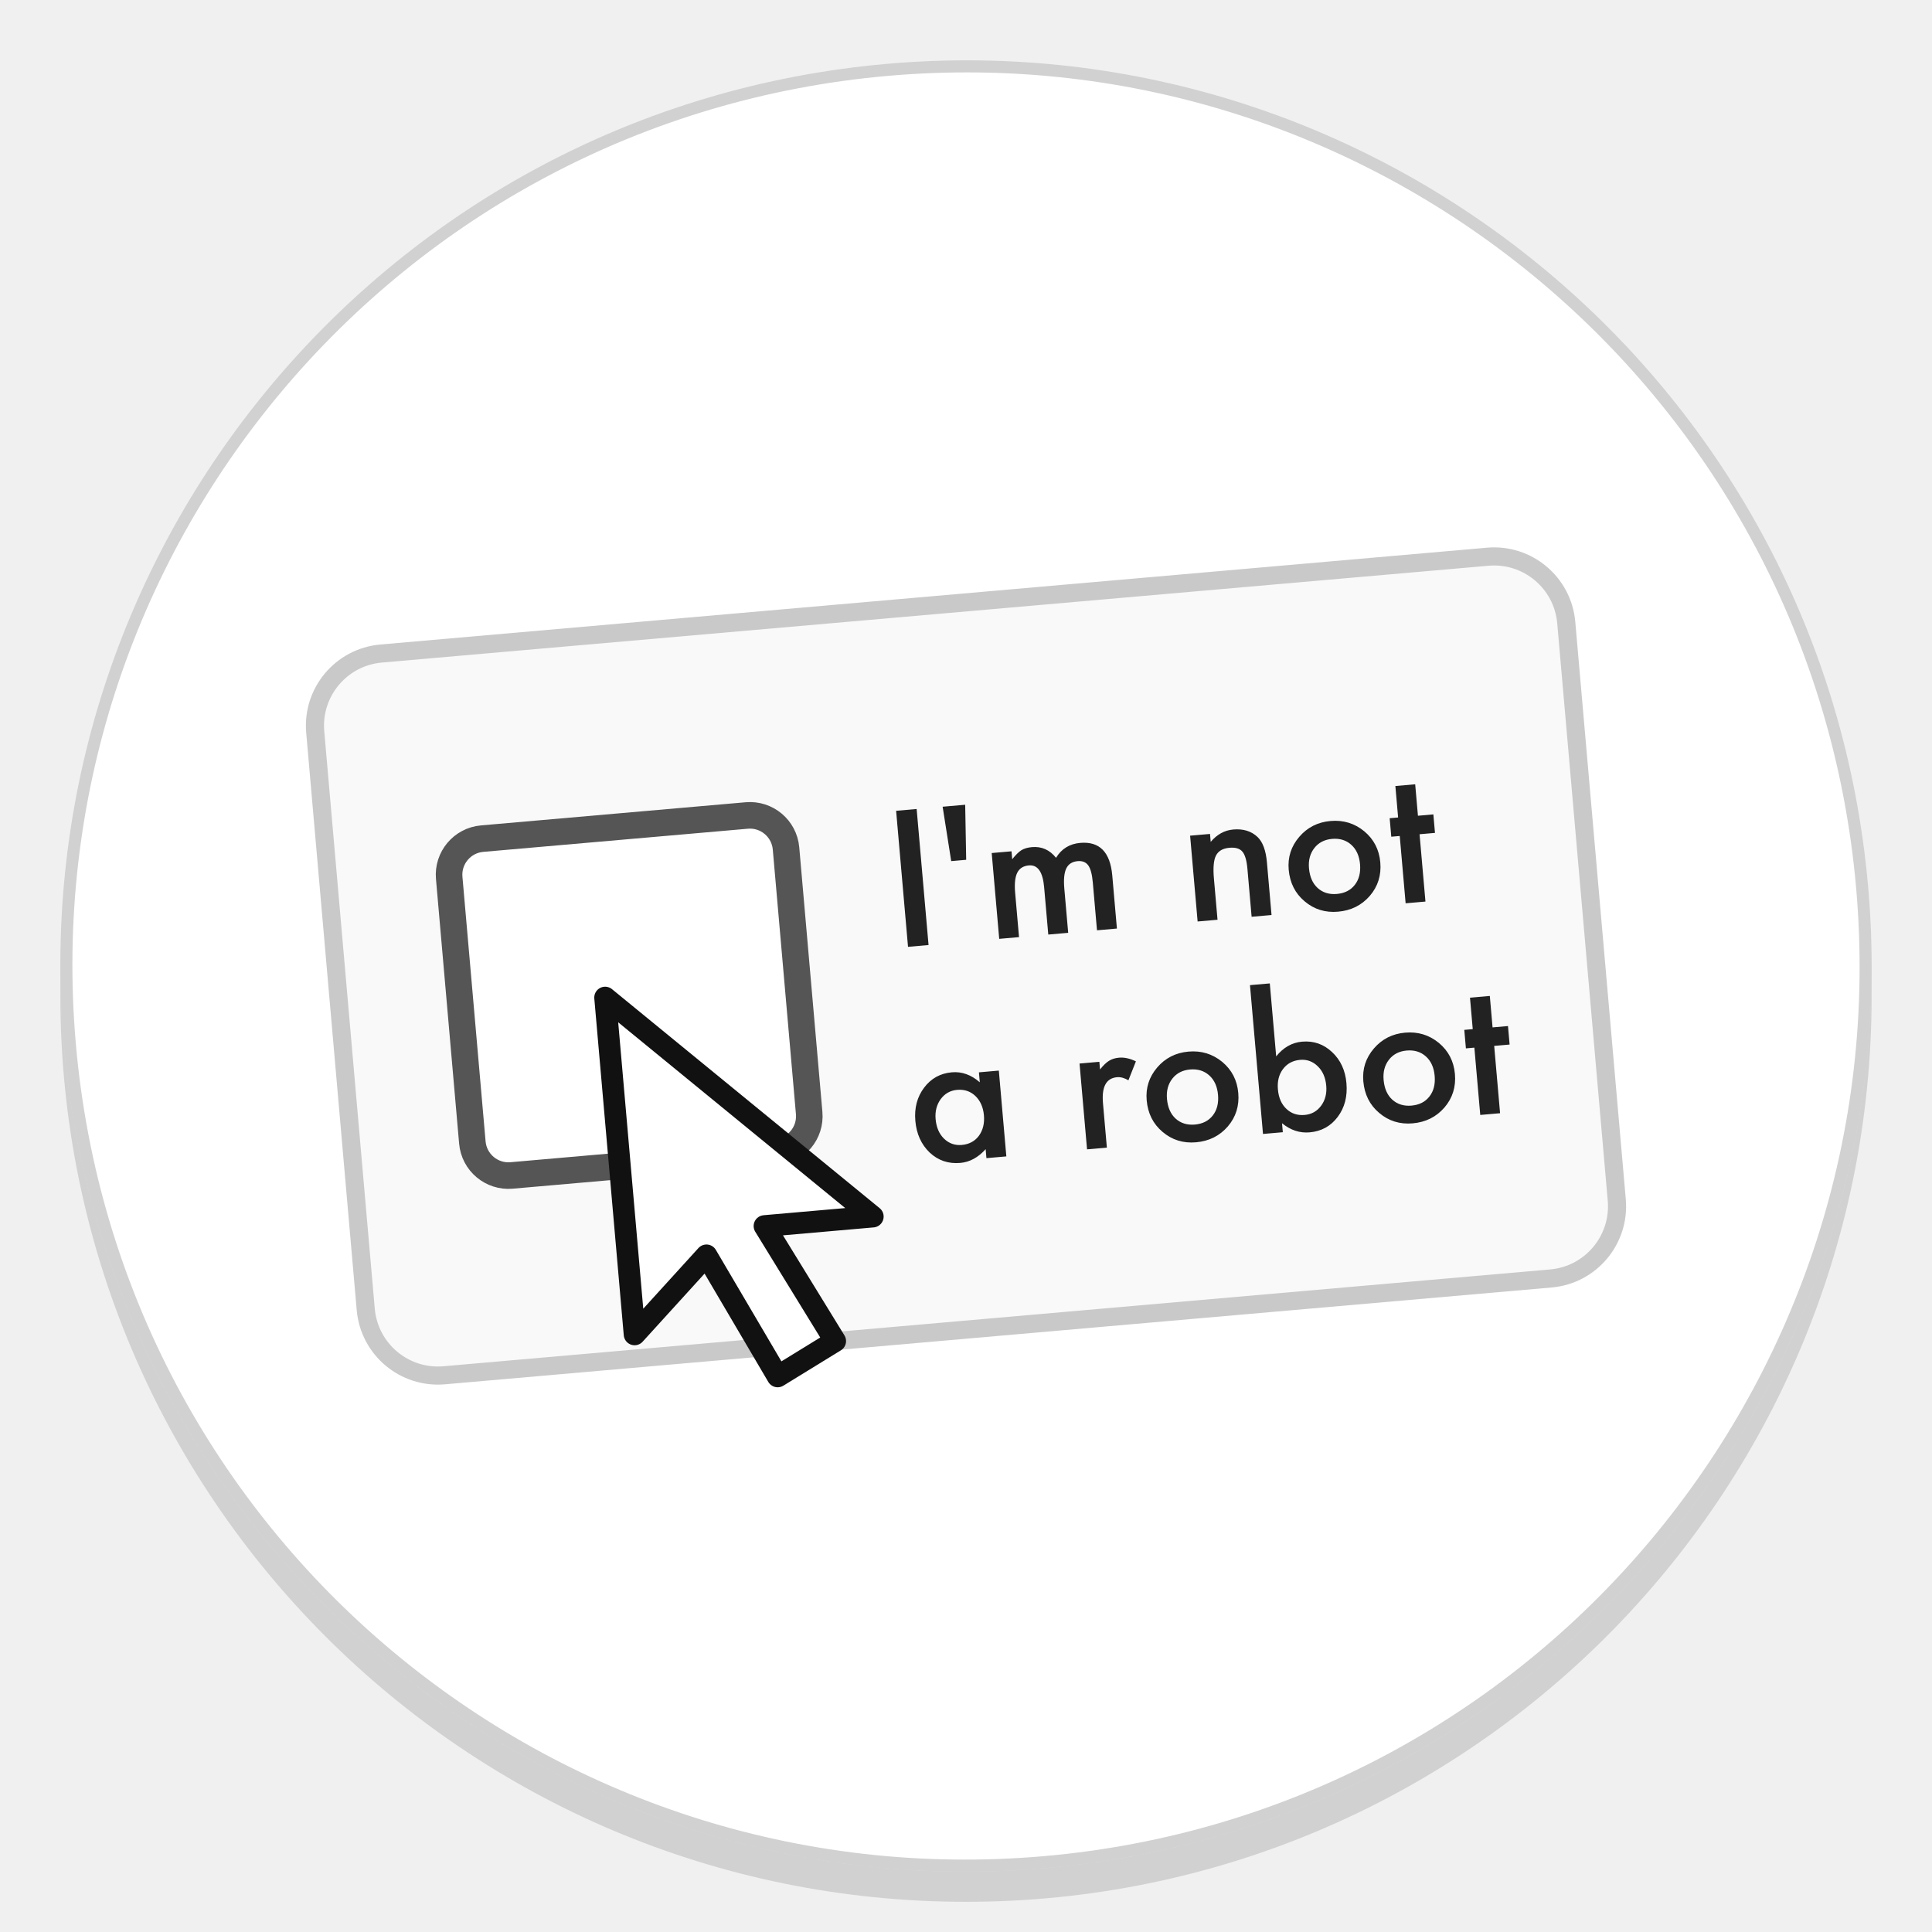
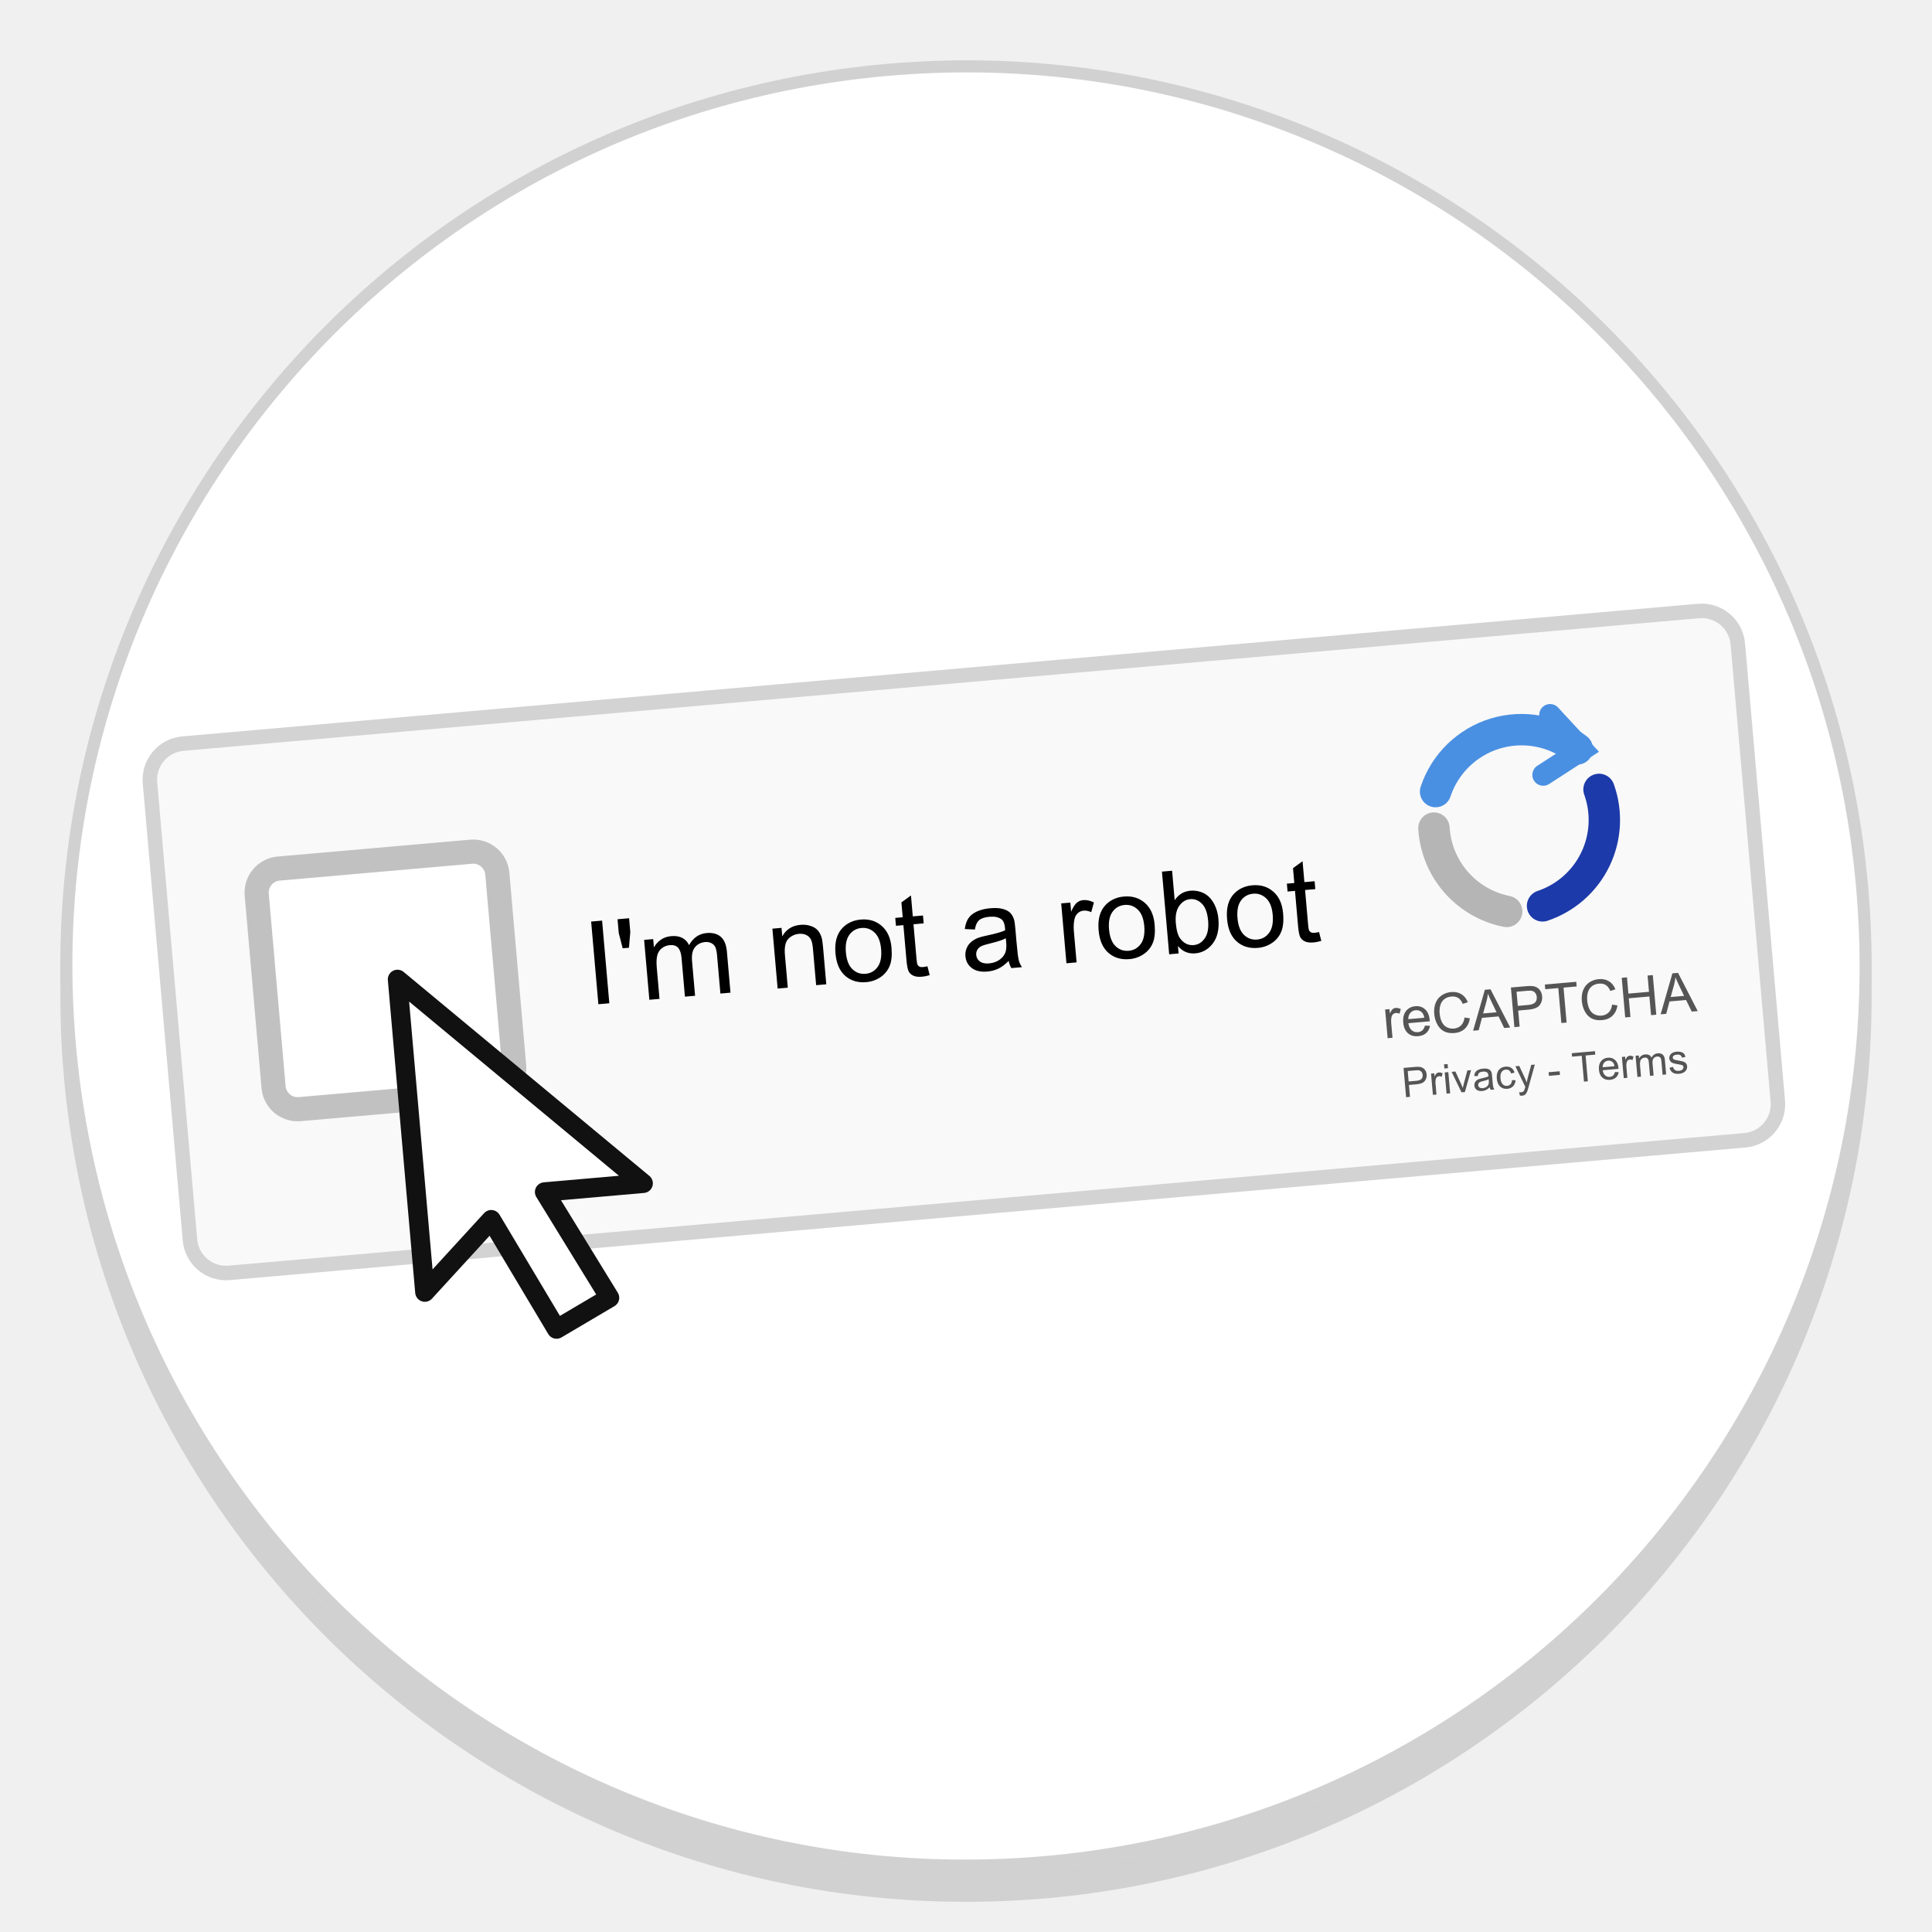
- <svg xmlns="http://www.w3.org/2000/svg" viewBox="0 0 160 160" role="img" aria-label="Pin: an I'm not a robot checkbox">
+ <svg xmlns="http://www.w3.org/2000/svg" viewBox="0 0 160 160" role="img" aria-label="Pin: an I'm not a robot check box">
  <defs>
    <clipPath id="c-ciid">
      <circle cx="80" cy="80" r="75" />
    </clipPath>
  </defs>
  <circle cx="80" cy="82.5" r="75" fill="#000" opacity=".13" />
  <g transform="rotate(-5 80 80)">
    <circle cx="80" cy="80" r="75" fill="#ffffff" />
    <g clip-path="url(#c-ciid)">
-       <rect x="28" y="50" width="104" height="60" rx="6" fill="#f9f9f9" stroke="#c9c9c9" stroke-width="1.5" />
-       <rect x="38" y="66" width="28" height="28" rx="3" fill="#ffffff" stroke="#555" stroke-width="2.2" />
-       <path d="M77.062 66.691V78.0H75.355V66.691ZM80.782 71.24H79.537L79.222 66.691H81.097ZM82.936 70.866H84.583V71.525Q85.06 71.027 85.396 70.852Q85.755 70.668 86.297 70.668Q87.506 70.668 88.209 71.723Q88.985 70.668 90.311 70.668Q92.721 70.668 92.721 73.591V78.0H91.065V74.038Q91.065 73.012 90.816 72.587Q90.56 72.155 89.974 72.155Q89.293 72.155 88.982 72.668Q88.67 73.181 88.67 74.316V78.0H87.015V74.06Q87.015 72.155 85.917 72.155Q85.221 72.155 84.902 72.675Q84.583 73.195 84.583 74.316V78.0H82.936ZM99.43 70.866H101.085V71.525Q101.949 70.668 103.033 70.668Q104.278 70.668 104.974 71.452Q105.575 72.119 105.575 73.627V78.0H103.919V74.016Q103.919 72.961 103.626 72.558Q103.341 72.148 102.586 72.148Q101.766 72.148 101.422 72.69Q101.085 73.225 101.085 74.558V78.0H99.43ZM107.318 74.382Q107.318 72.836 108.424 71.752Q109.53 70.668 111.119 70.668Q112.716 70.668 113.829 71.76Q114.928 72.851 114.928 74.44Q114.928 76.044 113.822 77.128Q112.708 78.205 111.09 78.205Q109.486 78.205 108.402 77.106Q107.318 76.022 107.318 74.382ZM109.002 74.411Q109.002 75.48 109.574 76.103Q110.16 76.733 111.119 76.733Q112.086 76.733 112.665 76.11Q113.243 75.488 113.243 74.448Q113.243 73.408 112.665 72.785Q112.079 72.155 111.119 72.155Q110.174 72.155 109.588 72.785Q109.002 73.415 109.002 74.411ZM118.37 72.404V78.0H116.722V72.404H116.019V70.866H116.722V68.251H118.37V70.866H119.652V72.404Z" fill="#222" />
-       <path d="M80.299 88.866H81.954V96.0H80.299V95.253Q79.281 96.205 78.109 96.205Q76.629 96.205 75.663 95.136Q74.703 94.044 74.703 92.411Q74.703 90.807 75.663 89.738Q76.622 88.668 78.065 88.668Q79.31 88.668 80.299 89.694ZM76.388 92.411Q76.388 93.437 76.937 94.081Q77.501 94.733 78.358 94.733Q79.273 94.733 79.837 94.103Q80.401 93.451 80.401 92.448Q80.401 91.444 79.837 90.792Q79.273 90.155 78.373 90.155Q77.523 90.155 76.952 90.8Q76.388 91.452 76.388 92.411ZM88.663 88.866H90.311V89.503Q90.765 89.027 91.117 88.852Q91.476 88.668 91.966 88.668Q92.618 88.668 93.329 89.093L92.574 90.602Q92.105 90.265 91.659 90.265Q90.311 90.265 90.311 92.301V96.0H88.663ZM93.937 92.382Q93.937 90.836 95.042 89.752Q96.148 88.668 97.738 88.668Q99.334 88.668 100.448 89.76Q101.546 90.851 101.546 92.44Q101.546 94.044 100.44 95.128Q99.327 96.205 97.708 96.205Q96.104 96.205 95.021 95.106Q93.937 94.022 93.937 92.382ZM95.621 92.411Q95.621 93.48 96.192 94.103Q96.778 94.733 97.738 94.733Q98.705 94.733 99.283 94.11Q99.862 93.488 99.862 92.448Q99.862 91.408 99.283 90.785Q98.697 90.155 97.738 90.155Q96.793 90.155 96.207 90.785Q95.621 91.415 95.621 92.411ZM104.938 83.629V89.694Q105.926 88.668 107.179 88.668Q108.622 88.668 109.581 89.745Q110.541 90.814 110.541 92.411Q110.541 94.059 109.574 95.136Q108.614 96.205 107.149 96.205Q105.912 96.205 104.938 95.253V96.0H103.29V83.629ZM108.856 92.484Q108.856 91.459 108.299 90.814Q107.735 90.155 106.886 90.155Q105.978 90.155 105.406 90.792Q104.842 91.422 104.842 92.433Q104.842 93.473 105.399 94.096Q105.956 94.733 106.864 94.733Q107.721 94.733 108.285 94.096Q108.856 93.451 108.856 92.484ZM111.947 92.382Q111.947 90.836 113.053 89.752Q114.159 88.668 115.748 88.668Q117.345 88.668 118.458 89.76Q119.557 90.851 119.557 92.44Q119.557 94.044 118.451 95.128Q117.337 96.205 115.719 96.205Q114.115 96.205 113.031 95.106Q111.947 94.022 111.947 92.382ZM113.631 92.411Q113.631 93.48 114.203 94.103Q114.789 94.733 115.748 94.733Q116.715 94.733 117.293 94.11Q117.872 93.488 117.872 92.448Q117.872 91.408 117.293 90.785Q116.708 90.155 115.748 90.155Q114.803 90.155 114.217 90.785Q113.631 91.415 113.631 92.411ZM122.999 90.404V96.0H121.351V90.404H120.648V88.866H121.351V86.251H122.999V88.866H124.281V90.404Z" fill="#222" />
-       <path d="M50,80 L50,108 L56.5,102 L61.5,112.5 L66.5,110 L61.5,100 L70.5,100 Z" fill="#ffffff" stroke="#111" stroke-width="1.8" stroke-linejoin="round" />
+       <rect x="14" y="56" width="132" height="44" rx="3" fill="#f9f9f9" stroke="#d3d3d3" stroke-width="1.2" />
+       <rect x="22" y="67" width="20" height="20" rx="2" fill="#ffffff" stroke="#c1c1c1" stroke-width="2" />
+       <path d="M49.395 80.5V73.628H50.305V80.5ZM51.805 76.061 51.589 74.777V73.628H52.55V74.777L52.325 76.061ZM53.633 80.5V75.522H54.388V76.22Q54.622 75.855 55.011 75.632Q55.4 75.409 55.897 75.409Q56.45 75.409 56.804 75.639Q57.158 75.869 57.303 76.281Q57.894 75.409 58.841 75.409Q59.581 75.409 59.98 75.82Q60.378 76.23 60.378 77.083V80.5H59.539V77.364Q59.539 76.858 59.457 76.635Q59.375 76.412 59.159 76.277Q58.944 76.141 58.653 76.141Q58.128 76.141 57.781 76.49Q57.434 76.839 57.434 77.608V80.5H56.591V77.266Q56.591 76.703 56.384 76.422Q56.178 76.141 55.709 76.141Q55.353 76.141 55.051 76.328Q54.748 76.516 54.612 76.877Q54.477 77.237 54.477 77.917V80.5ZM64.297 80.5V75.522H65.056V76.23Q65.605 75.409 66.641 75.409Q67.091 75.409 67.468 75.571Q67.845 75.733 68.033 75.995Q68.22 76.258 68.295 76.619Q68.342 76.853 68.342 77.439V80.5H67.498V77.472Q67.498 76.956 67.4 76.701Q67.302 76.445 67.051 76.293Q66.8 76.141 66.463 76.141Q65.923 76.141 65.532 76.483Q65.141 76.825 65.141 77.781V80.5ZM69.322 78.011Q69.322 76.628 70.091 75.963Q70.733 75.409 71.656 75.409Q72.683 75.409 73.334 76.082Q73.986 76.755 73.986 77.941Q73.986 78.902 73.698 79.452Q73.409 80.003 72.859 80.308Q72.308 80.612 71.656 80.612Q70.611 80.612 69.966 79.942Q69.322 79.272 69.322 78.011ZM70.189 78.011Q70.189 78.967 70.606 79.443Q71.023 79.919 71.656 79.919Q72.284 79.919 72.702 79.441Q73.119 78.963 73.119 77.983Q73.119 77.059 72.699 76.584Q72.28 76.108 71.656 76.108Q71.023 76.108 70.606 76.581Q70.189 77.055 70.189 78.011ZM76.817 79.745 76.939 80.491Q76.583 80.566 76.302 80.566Q75.842 80.566 75.589 80.42Q75.336 80.275 75.233 80.038Q75.13 79.802 75.13 79.042V76.178H74.511V75.522H75.13V74.289L75.969 73.783V75.522H76.817V76.178H75.969V79.089Q75.969 79.45 76.013 79.553Q76.058 79.656 76.159 79.717Q76.259 79.778 76.447 79.778Q76.587 79.778 76.817 79.745ZM83.558 79.886Q83.089 80.284 82.655 80.448Q82.222 80.612 81.725 80.612Q80.905 80.612 80.464 80.212Q80.023 79.811 80.023 79.188Q80.023 78.822 80.19 78.52Q80.356 78.217 80.626 78.034Q80.895 77.852 81.233 77.758Q81.481 77.692 81.983 77.631Q83.005 77.509 83.487 77.341Q83.492 77.167 83.492 77.12Q83.492 76.605 83.253 76.394Q82.93 76.108 82.292 76.108Q81.697 76.108 81.413 76.316Q81.13 76.525 80.994 77.055L80.169 76.942Q80.281 76.412 80.539 76.087Q80.797 75.761 81.284 75.585Q81.772 75.409 82.414 75.409Q83.052 75.409 83.45 75.559Q83.848 75.709 84.036 75.937Q84.223 76.164 84.298 76.511Q84.341 76.727 84.341 77.289V78.414Q84.341 79.591 84.395 79.902Q84.448 80.214 84.608 80.5H83.727Q83.595 80.237 83.558 79.886ZM83.487 78.002Q83.028 78.189 82.109 78.32Q81.589 78.395 81.373 78.489Q81.158 78.583 81.041 78.763Q80.923 78.944 80.923 79.164Q80.923 79.502 81.179 79.727Q81.434 79.952 81.927 79.952Q82.414 79.952 82.794 79.738Q83.173 79.525 83.352 79.155Q83.487 78.869 83.487 78.311ZM88.306 80.5V75.522H89.066V76.277Q89.356 75.747 89.602 75.578Q89.848 75.409 90.144 75.409Q90.57 75.409 91.011 75.681L90.72 76.464Q90.411 76.281 90.102 76.281Q89.825 76.281 89.605 76.448Q89.384 76.614 89.291 76.909Q89.15 77.359 89.15 77.894V80.5ZM91.198 78.011Q91.198 76.628 91.967 75.963Q92.609 75.409 93.533 75.409Q94.559 75.409 95.211 76.082Q95.862 76.755 95.862 77.941Q95.862 78.902 95.574 79.452Q95.286 80.003 94.735 80.308Q94.184 80.612 93.533 80.612Q92.487 80.612 91.843 79.942Q91.198 79.272 91.198 78.011ZM92.066 78.011Q92.066 78.967 92.483 79.443Q92.9 79.919 93.533 79.919Q94.161 79.919 94.578 79.441Q94.995 78.963 94.995 77.983Q94.995 77.059 94.576 76.584Q94.156 76.108 93.533 76.108Q92.9 76.108 92.483 76.581Q92.066 77.055 92.066 78.011ZM97.63 80.5H96.847V73.628H97.691V76.08Q98.225 75.409 99.055 75.409Q99.514 75.409 99.924 75.595Q100.334 75.78 100.599 76.115Q100.864 76.45 101.014 76.923Q101.164 77.397 101.164 77.936Q101.164 79.216 100.531 79.914Q99.898 80.612 99.012 80.612Q98.131 80.612 97.63 79.877ZM97.62 77.973Q97.62 78.869 97.864 79.267Q98.262 79.919 98.942 79.919Q99.495 79.919 99.898 79.438Q100.302 78.958 100.302 78.006Q100.302 77.031 99.915 76.567Q99.528 76.103 98.98 76.103Q98.427 76.103 98.023 76.584Q97.62 77.064 97.62 77.973ZM101.877 78.011Q101.877 76.628 102.645 75.963Q103.287 75.409 104.211 75.409Q105.237 75.409 105.889 76.082Q106.541 76.755 106.541 77.941Q106.541 78.902 106.252 79.452Q105.964 80.003 105.413 80.308Q104.862 80.612 104.211 80.612Q103.166 80.612 102.521 79.942Q101.877 79.272 101.877 78.011ZM102.744 78.011Q102.744 78.967 103.161 79.443Q103.578 79.919 104.211 79.919Q104.839 79.919 105.256 79.441Q105.673 78.963 105.673 77.983Q105.673 77.059 105.254 76.584Q104.834 76.108 104.211 76.108Q103.578 76.108 103.161 76.581Q102.744 77.055 102.744 78.011ZM109.372 79.745 109.494 80.491Q109.137 80.566 108.856 80.566Q108.397 80.566 108.144 80.42Q107.891 80.275 107.787 80.038Q107.684 79.802 107.684 79.042V76.178H107.066V75.522H107.684V74.289L108.523 73.783V75.522H109.372V76.178H108.523V79.089Q108.523 79.45 108.568 79.553Q108.612 79.656 108.713 79.717Q108.814 79.778 109.002 79.778Q109.142 79.778 109.372 79.745Z" fill="#000" />
+       <g transform="translate(127 72)" fill="none" stroke-width="2.6" stroke-linecap="round">
+         <path d="M-7,-3 A7.5,7.5 0 0 1 5,-5.5" stroke="#4a90e2" />
+         <path d="M6.5,-2 A7.5,7.5 0 0 1 1,7.2" stroke="#1c3aa9" />
+         <path d="M-2,7.4 A7.5,7.5 0 0 1 -7.4,0" stroke="#b5b5b5" />
+         <path d="M3,-8.5 L5.4,-5.4 L2,-3.6" stroke="#4a90e2" stroke-width="1.8" />
+       </g>
+       <path d="M114.264 89.0V86.615H114.627V86.976Q114.767 86.722 114.885 86.642Q115.002 86.561 115.144 86.561Q115.348 86.561 115.56 86.691L115.42 87.066Q115.272 86.979 115.124 86.979Q114.991 86.979 114.886 87.058Q114.78 87.138 114.735 87.279Q114.668 87.495 114.668 87.751V89.0ZM117.433 88.232 117.851 88.283Q117.752 88.65 117.484 88.852Q117.217 89.054 116.802 89.054Q116.278 89.054 115.972 88.732Q115.665 88.409 115.665 87.828Q115.665 87.226 115.975 86.893Q116.285 86.561 116.779 86.561Q117.258 86.561 117.561 86.886Q117.864 87.212 117.864 87.803Q117.864 87.839 117.862 87.911H116.083Q116.105 88.304 116.305 88.513Q116.505 88.721 116.804 88.721Q117.026 88.721 117.183 88.605Q117.341 88.488 117.433 88.232ZM116.105 87.578H117.437Q117.41 87.277 117.285 87.127Q117.091 86.893 116.784 86.893Q116.505 86.893 116.315 87.08Q116.126 87.266 116.105 87.578ZM120.759 87.846 121.195 87.956Q121.058 88.492 120.702 88.774Q120.346 89.056 119.832 89.056Q119.299 89.056 118.966 88.839Q118.632 88.623 118.458 88.212Q118.284 87.801 118.284 87.329Q118.284 86.815 118.481 86.432Q118.677 86.049 119.04 85.85Q119.403 85.651 119.838 85.651Q120.332 85.651 120.669 85.903Q121.006 86.154 121.139 86.61L120.71 86.711Q120.595 86.352 120.377 86.188Q120.16 86.024 119.829 86.024Q119.45 86.024 119.195 86.206Q118.94 86.388 118.837 86.694Q118.733 87.001 118.733 87.327Q118.733 87.747 118.856 88.06Q118.978 88.373 119.236 88.528Q119.495 88.683 119.796 88.683Q120.162 88.683 120.416 88.472Q120.669 88.261 120.759 87.846ZM121.37 89.0 122.635 85.707H123.104L124.452 89.0H123.955L123.571 88.003H122.194L121.833 89.0ZM122.32 87.648H123.437L123.093 86.736Q122.936 86.32 122.859 86.053Q122.796 86.37 122.682 86.682ZM124.8 89.0V85.707H126.042Q126.37 85.707 126.543 85.739Q126.785 85.779 126.949 85.893Q127.113 86.006 127.213 86.21Q127.313 86.415 127.313 86.66Q127.313 87.08 127.046 87.37Q126.779 87.661 126.08 87.661H125.236V89.0ZM125.236 87.273H126.087Q126.509 87.273 126.687 87.116Q126.864 86.958 126.864 86.673Q126.864 86.466 126.76 86.319Q126.655 86.172 126.485 86.125Q126.374 86.096 126.078 86.096H125.236ZM128.706 89.0V86.096H127.621V85.707H130.231V86.096H129.142V89.0ZM133.027 87.846 133.463 87.956Q133.326 88.492 132.97 88.774Q132.614 89.056 132.1 89.056Q131.567 89.056 131.234 88.839Q130.9 88.623 130.726 88.212Q130.552 87.801 130.552 87.329Q130.552 86.815 130.749 86.432Q130.945 86.049 131.308 85.85Q131.671 85.651 132.106 85.651Q132.601 85.651 132.938 85.903Q133.274 86.154 133.407 86.61L132.978 86.711Q132.863 86.352 132.646 86.188Q132.428 86.024 132.098 86.024Q131.718 86.024 131.463 86.206Q131.208 86.388 131.105 86.694Q131.001 87.001 131.001 87.327Q131.001 87.747 131.124 88.06Q131.246 88.373 131.505 88.528Q131.763 88.683 132.064 88.683Q132.43 88.683 132.684 88.472Q132.938 88.261 133.027 87.846ZM134.013 89.0V85.707H134.449V87.059H136.161V85.707H136.596V89.0H136.161V87.448H134.449V89.0ZM136.96 89.0 138.225 85.707H138.694L140.042 89.0H139.546L139.161 88.003H137.785L137.423 89.0ZM137.91 87.648H139.027L138.683 86.736Q138.526 86.32 138.449 86.053Q138.387 86.37 138.272 86.682Z" fill="#555" />
+       <path d="M115.362 94.0V91.566H116.28Q116.523 91.566 116.651 91.589Q116.83 91.619 116.951 91.703Q117.072 91.787 117.146 91.938Q117.22 92.089 117.22 92.27Q117.22 92.581 117.022 92.796Q116.825 93.011 116.309 93.011H115.684V94.0ZM115.684 92.723H116.314Q116.626 92.723 116.757 92.607Q116.888 92.491 116.888 92.28Q116.888 92.127 116.811 92.019Q116.734 91.91 116.607 91.875Q116.526 91.853 116.307 91.853H115.684ZM117.589 94.0V92.237H117.858V92.504Q117.96 92.317 118.048 92.257Q118.135 92.197 118.239 92.197Q118.39 92.197 118.546 92.293L118.444 92.571Q118.334 92.506 118.224 92.506Q118.126 92.506 118.048 92.565Q117.97 92.624 117.937 92.728Q117.887 92.888 117.887 93.077V94.0ZM118.726 91.91V91.566H119.025V91.91ZM118.726 94.0V92.237H119.025V94.0ZM119.969 94.0 119.299 92.237H119.614L119.992 93.293Q120.054 93.464 120.105 93.648Q120.145 93.509 120.217 93.313L120.608 92.237H120.916L120.248 94.0ZM122.33 93.783Q122.164 93.924 122.01 93.982Q121.857 94.04 121.681 94.04Q121.39 94.04 121.234 93.898Q121.078 93.756 121.078 93.535Q121.078 93.406 121.137 93.299Q121.196 93.192 121.292 93.127Q121.387 93.062 121.507 93.029Q121.595 93.006 121.772 92.984Q122.134 92.941 122.305 92.881Q122.307 92.82 122.307 92.803Q122.307 92.62 122.222 92.546Q122.108 92.444 121.882 92.444Q121.671 92.444 121.57 92.518Q121.47 92.592 121.422 92.78L121.13 92.74Q121.17 92.552 121.261 92.437Q121.352 92.322 121.525 92.259Q121.697 92.197 121.925 92.197Q122.151 92.197 122.292 92.25Q122.433 92.303 122.499 92.384Q122.566 92.464 122.592 92.587Q122.607 92.664 122.607 92.863V93.261Q122.607 93.678 122.626 93.788Q122.645 93.899 122.702 94.0H122.39Q122.343 93.907 122.33 93.783ZM122.305 93.115Q122.142 93.182 121.817 93.228Q121.633 93.255 121.556 93.288Q121.48 93.321 121.438 93.385Q121.397 93.449 121.397 93.527Q121.397 93.646 121.487 93.726Q121.578 93.806 121.752 93.806Q121.925 93.806 122.059 93.73Q122.194 93.655 122.257 93.524Q122.305 93.422 122.305 93.225ZM124.221 93.354 124.515 93.392Q124.467 93.696 124.268 93.868Q124.07 94.04 123.781 94.04Q123.419 94.04 123.199 93.803Q122.979 93.567 122.979 93.125Q122.979 92.84 123.074 92.625Q123.168 92.411 123.362 92.304Q123.555 92.197 123.783 92.197Q124.07 92.197 124.252 92.342Q124.435 92.488 124.487 92.755L124.196 92.8Q124.154 92.622 124.049 92.532Q123.944 92.443 123.794 92.443Q123.568 92.443 123.427 92.605Q123.286 92.767 123.286 93.117Q123.286 93.472 123.422 93.633Q123.558 93.794 123.778 93.794Q123.954 93.794 124.071 93.686Q124.189 93.578 124.221 93.354ZM124.757 94.679 124.724 94.398Q124.822 94.425 124.895 94.425Q124.995 94.425 125.054 94.392Q125.114 94.359 125.152 94.299Q125.18 94.254 125.244 94.076Q125.252 94.051 125.27 94.003L124.601 92.237H124.923L125.29 93.258Q125.361 93.452 125.418 93.666Q125.469 93.46 125.541 93.265L125.918 92.237H126.216L125.546 94.03Q125.438 94.32 125.378 94.43Q125.298 94.578 125.195 94.647Q125.092 94.716 124.95 94.716Q124.863 94.716 124.757 94.679ZM127.299 93.27V92.969H128.217V93.27ZM130.149 94.0V91.853H129.347V91.566H131.277V91.853H130.471V94.0ZM132.776 93.432 133.084 93.47Q133.011 93.741 132.814 93.89Q132.616 94.04 132.309 94.04Q131.922 94.04 131.696 93.802Q131.469 93.563 131.469 93.133Q131.469 92.688 131.698 92.443Q131.927 92.197 132.293 92.197Q132.646 92.197 132.87 92.438Q133.094 92.679 133.094 93.115Q133.094 93.142 133.093 93.195H131.778Q131.795 93.485 131.942 93.64Q132.09 93.794 132.311 93.794Q132.475 93.794 132.591 93.708Q132.708 93.621 132.776 93.432ZM131.795 92.949H132.779Q132.759 92.727 132.666 92.615Q132.523 92.443 132.296 92.443Q132.09 92.443 131.95 92.581Q131.809 92.718 131.795 92.949ZM133.456 94.0V92.237H133.725V92.504Q133.828 92.317 133.915 92.257Q134.003 92.197 134.107 92.197Q134.258 92.197 134.414 92.293L134.311 92.571Q134.202 92.506 134.092 92.506Q133.994 92.506 133.916 92.565Q133.838 92.624 133.805 92.728Q133.755 92.888 133.755 93.077V94.0ZM134.592 94.0V92.237H134.859V92.484Q134.942 92.355 135.08 92.276Q135.218 92.197 135.394 92.197Q135.59 92.197 135.715 92.278Q135.84 92.36 135.892 92.506Q136.101 92.197 136.436 92.197Q136.699 92.197 136.84 92.342Q136.981 92.488 136.981 92.79V94.0H136.684V92.889Q136.684 92.71 136.655 92.631Q136.626 92.552 136.549 92.504Q136.473 92.456 136.37 92.456Q136.184 92.456 136.061 92.58Q135.938 92.703 135.938 92.976V94.0H135.639V92.854Q135.639 92.655 135.566 92.556Q135.493 92.456 135.327 92.456Q135.201 92.456 135.094 92.522Q134.987 92.589 134.939 92.717Q134.891 92.845 134.891 93.085V94.0ZM137.305 93.474 137.6 93.427Q137.625 93.605 137.739 93.7Q137.852 93.794 138.057 93.794Q138.262 93.794 138.362 93.71Q138.462 93.626 138.462 93.514Q138.462 93.412 138.374 93.354Q138.312 93.314 138.068 93.253Q137.74 93.17 137.613 93.109Q137.486 93.049 137.42 92.942Q137.354 92.835 137.354 92.705Q137.354 92.587 137.408 92.487Q137.462 92.386 137.555 92.32Q137.625 92.268 137.745 92.233Q137.866 92.197 138.004 92.197Q138.211 92.197 138.368 92.257Q138.525 92.317 138.6 92.419Q138.674 92.521 138.702 92.692L138.41 92.732Q138.39 92.596 138.295 92.519Q138.199 92.443 138.025 92.443Q137.819 92.443 137.731 92.511Q137.643 92.579 137.643 92.67Q137.643 92.728 137.68 92.775Q137.716 92.823 137.794 92.854Q137.839 92.871 138.058 92.931Q138.375 93.016 138.501 93.069Q138.626 93.123 138.697 93.226Q138.769 93.329 138.769 93.482Q138.769 93.631 138.682 93.763Q138.595 93.895 138.43 93.968Q138.266 94.04 138.058 94.04Q137.715 94.04 137.535 93.897Q137.354 93.754 137.305 93.474Z" fill="#555" />
+       <path d="M33,77 L33,103 L39,97.5 L43.6,107 L48.2,104.8 L43.6,95.6 L51.8,95.6 Z" fill="#ffffff" stroke="#111" stroke-width="1.6" stroke-linejoin="round" />
    </g>
    <circle cx="80" cy="80" r="74.5" fill="none" stroke="#000" stroke-opacity=".18" />
  </g>
</svg>
